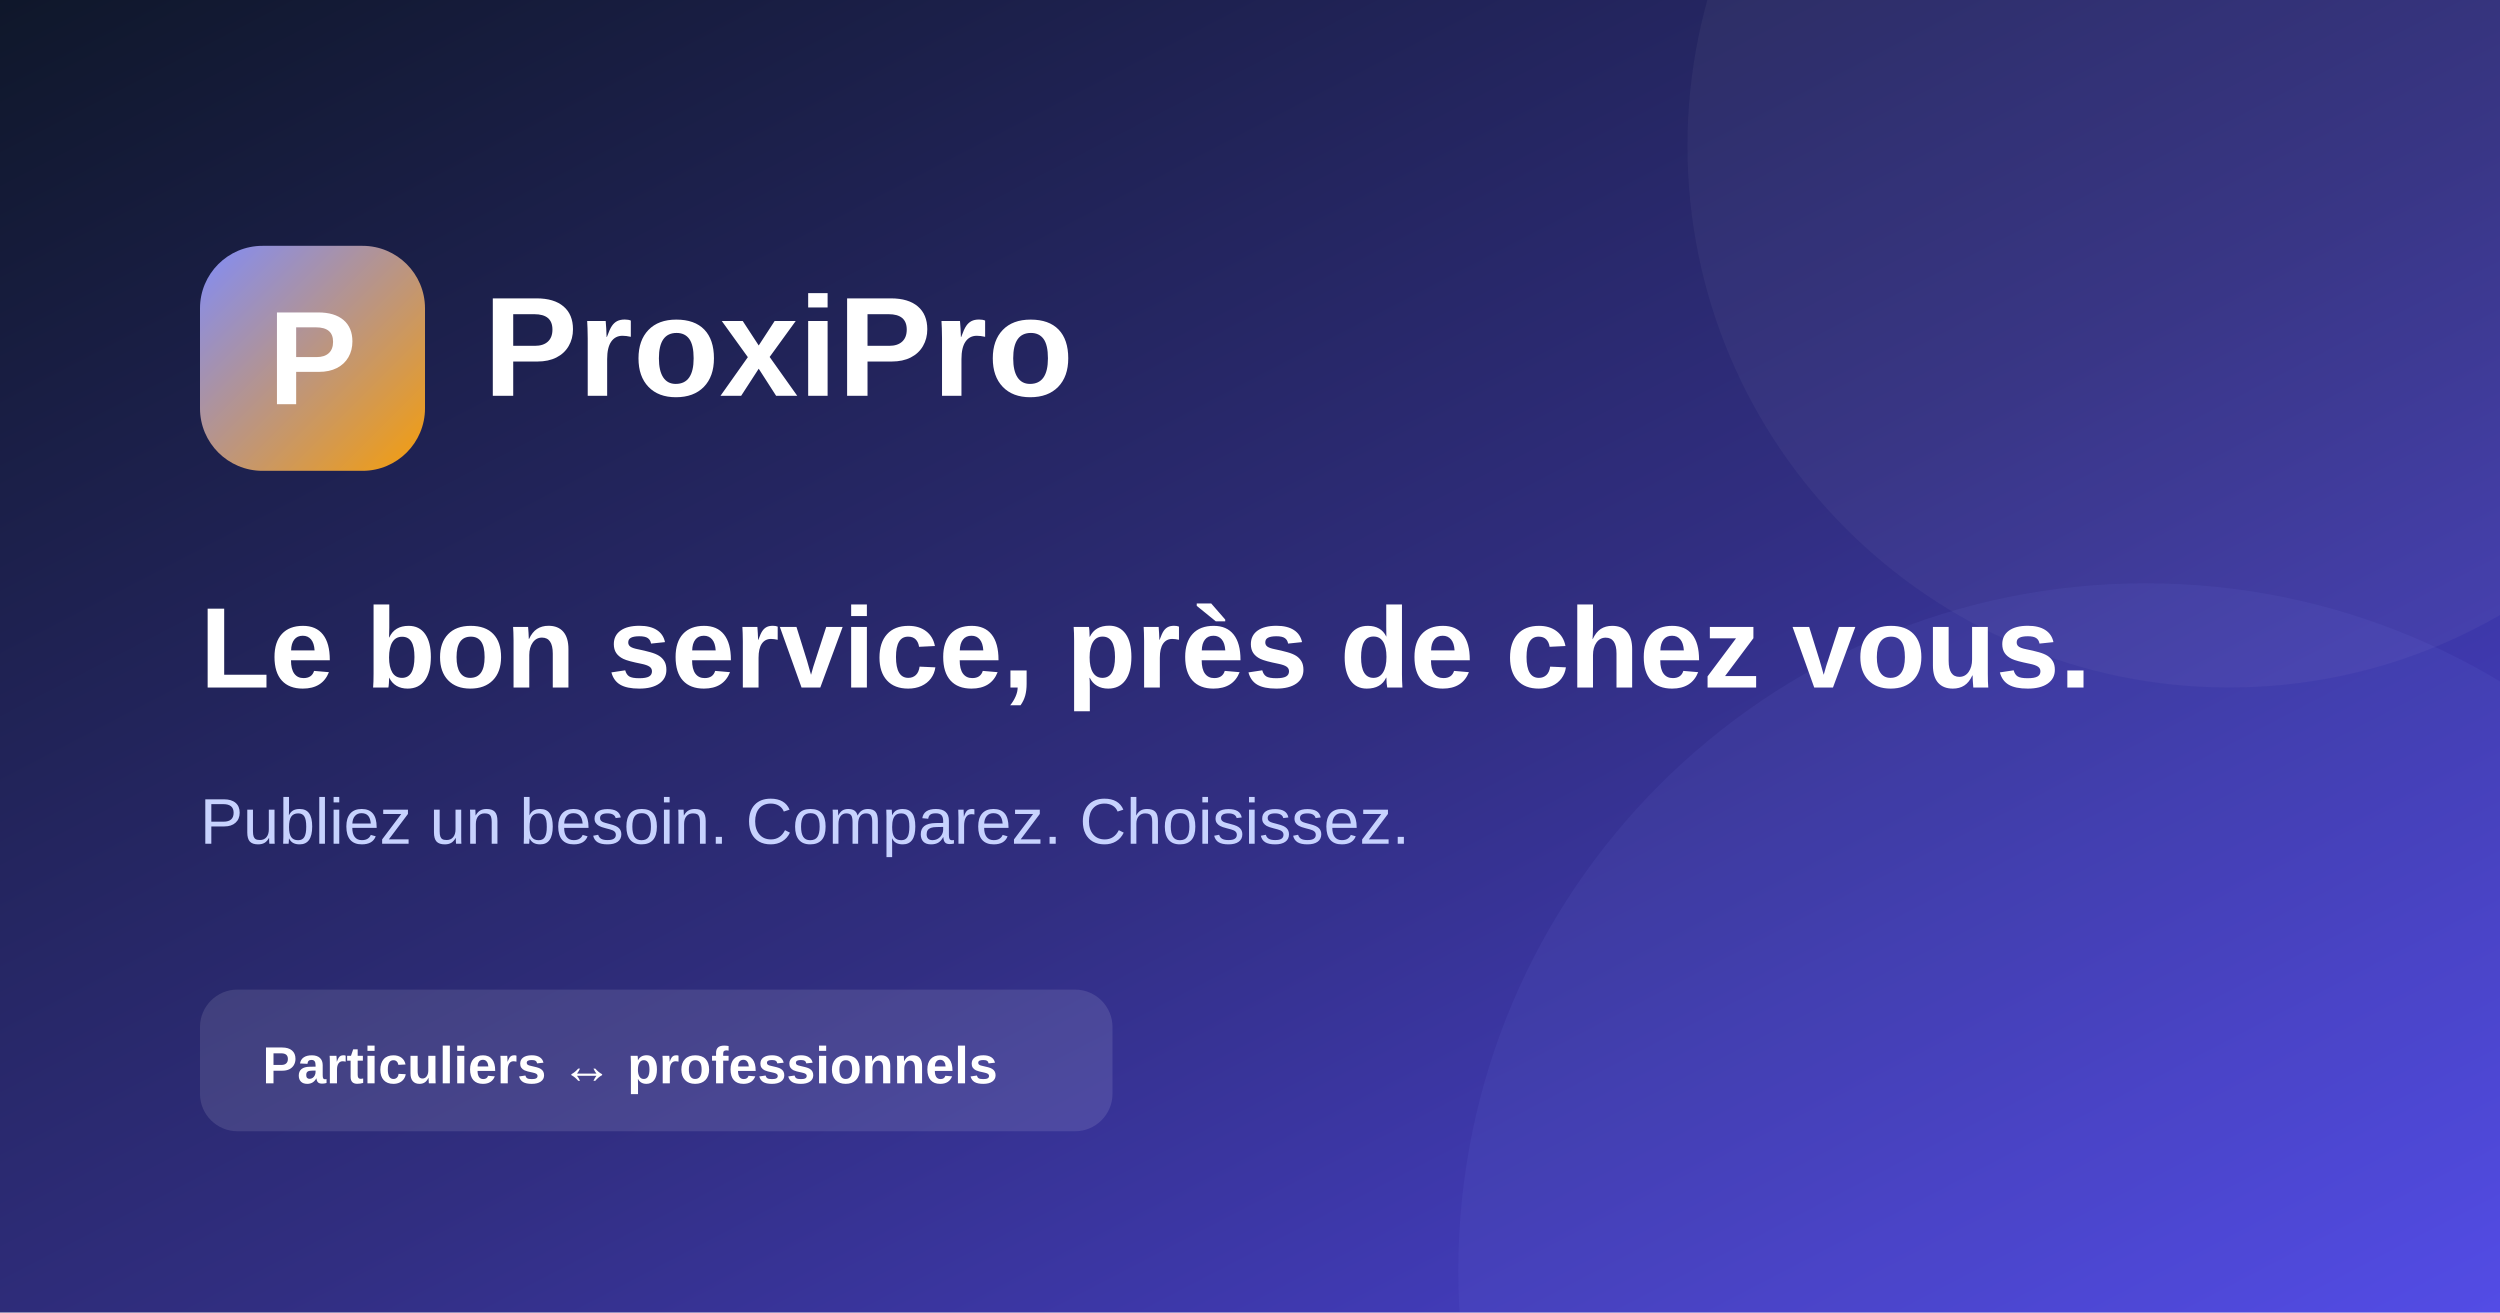
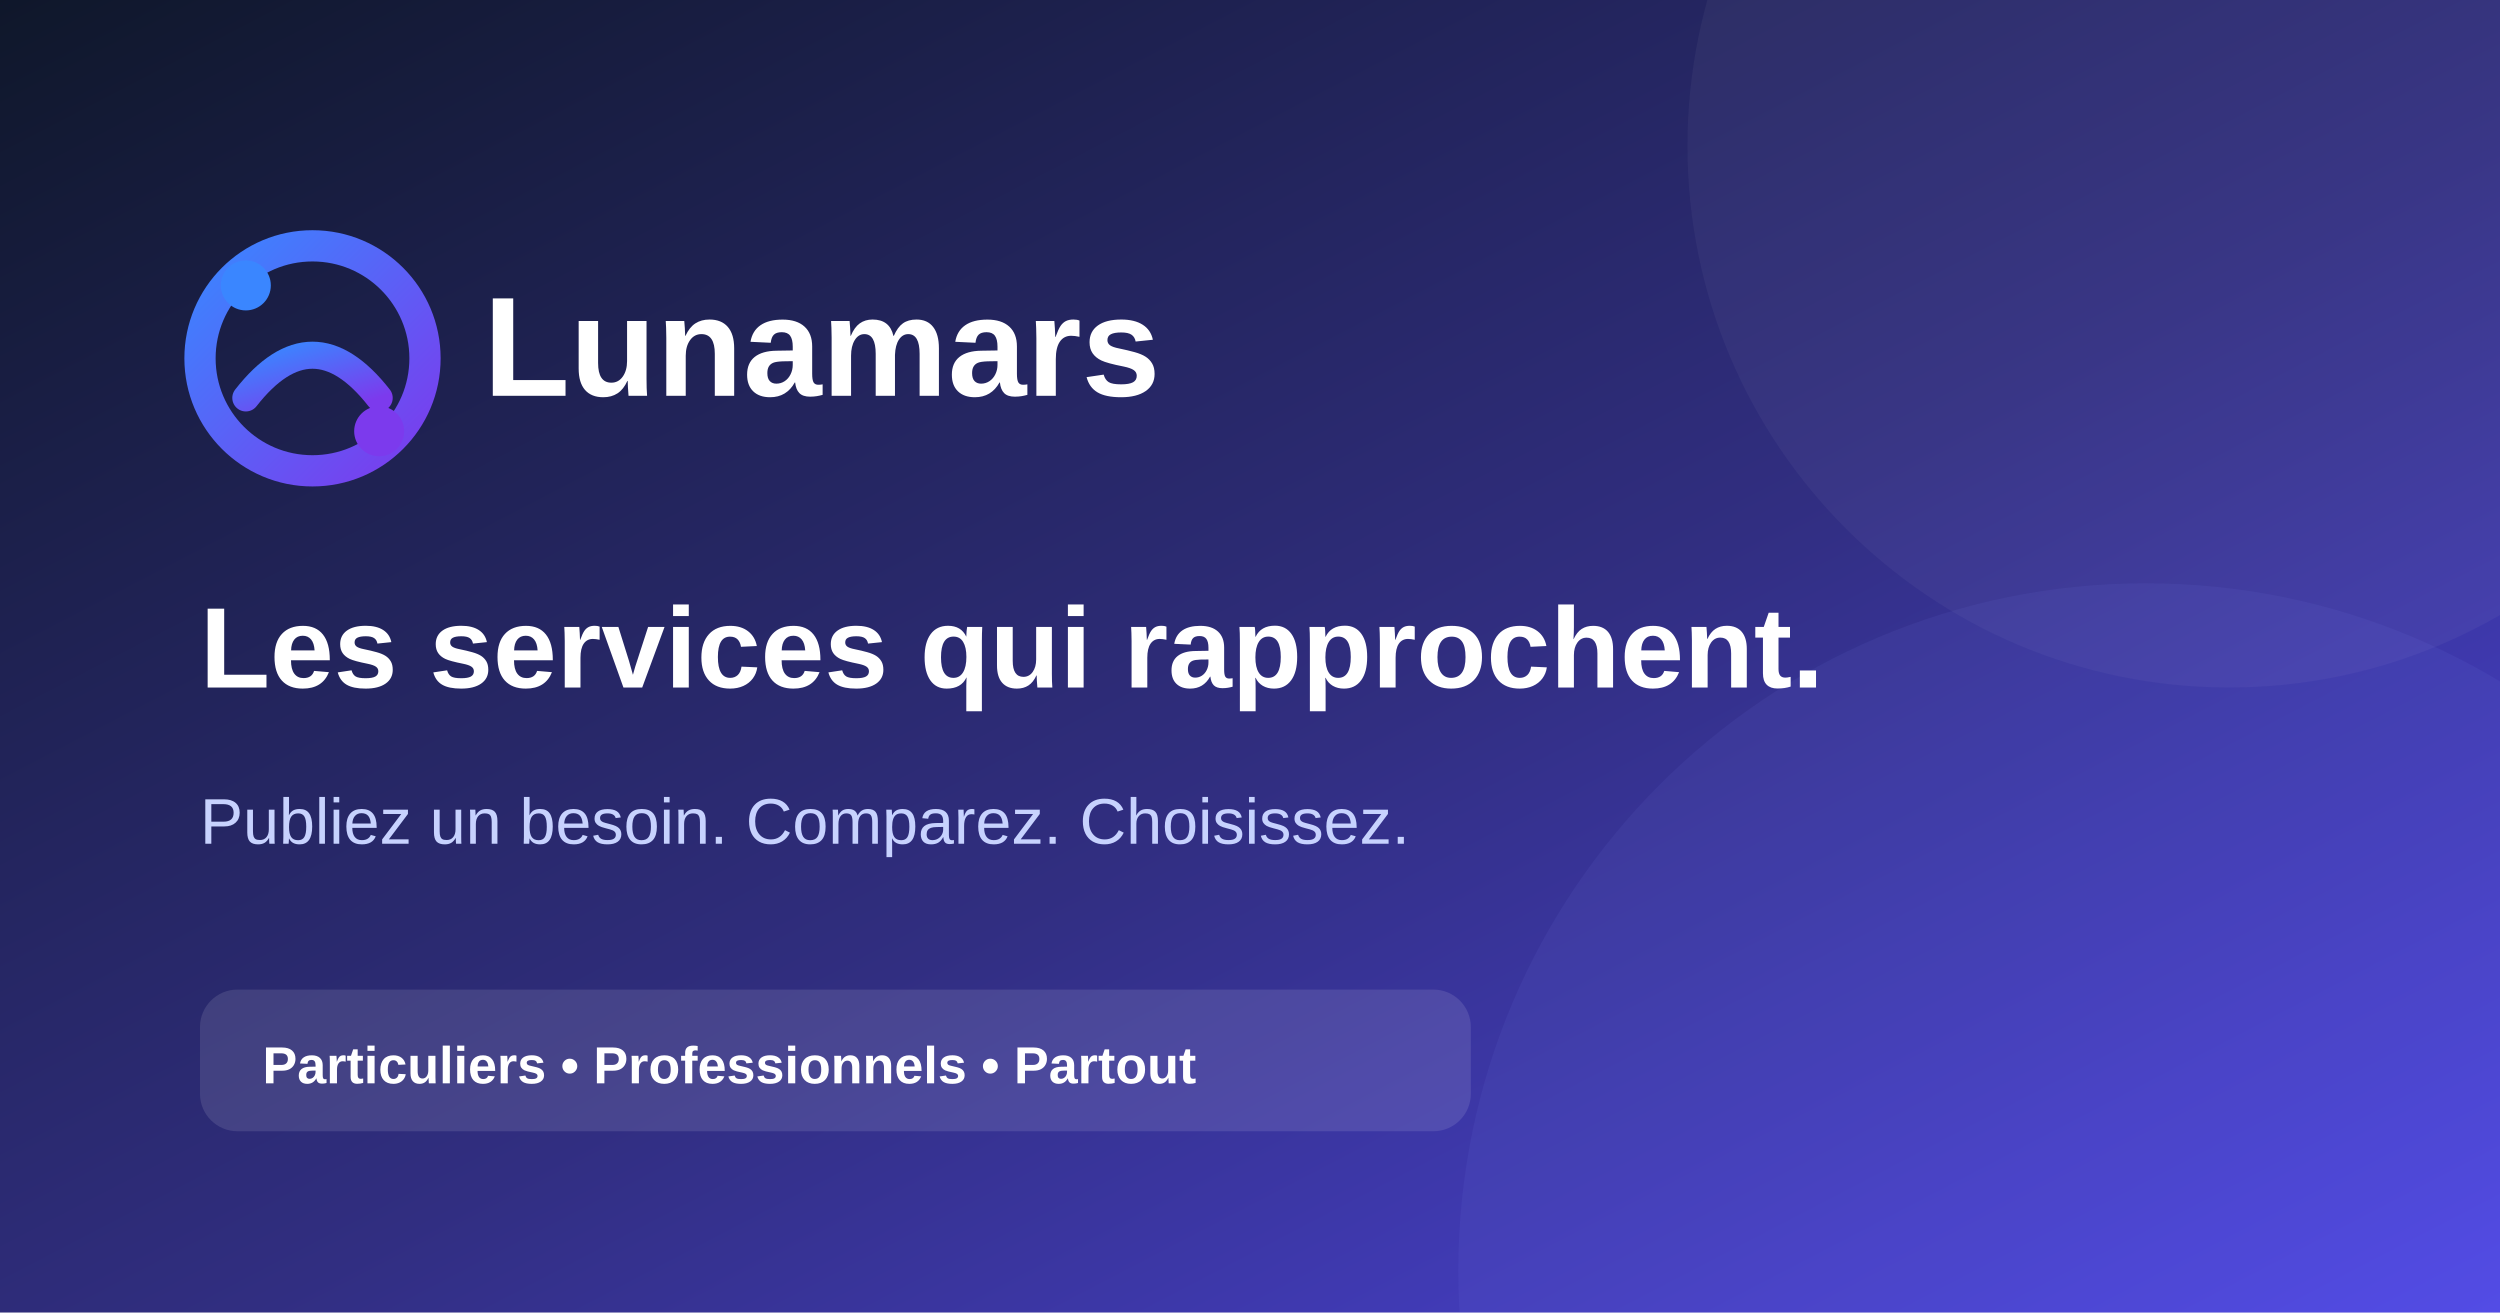
<svg xmlns="http://www.w3.org/2000/svg" width="1200" height="630" viewBox="0 0 1200 630" role="img" aria-labelledby="title desc">
  <defs>
    <linearGradient id="bg" x1="0" y1="0" x2="1" y2="1">
      <stop offset="0" stop-color="#0f172a" />
      <stop offset="0.55" stop-color="#312e81" />
      <stop offset="1" stop-color="#4f46e5" />
    </linearGradient>
    <linearGradient id="mark" x1="0" y1="0" x2="1" y2="1">
-       <stop offset="0" stop-color="#818cf8" />
-       <stop offset="1" stop-color="#f59e0b" />
+       <stop offset="0" stop-color="#3a86ff" />
+       <stop offset="1" stop-color="#7c3aed" />
    </linearGradient>
  </defs>
  <rect width="1200" height="630" fill="url(#bg)" />
  <circle cx="1070" cy="70" r="260" fill="#fff" opacity=".04" />
  <circle cx="1030" cy="610" r="330" fill="#818cf8" opacity=".08" />
-   <rect x="96" y="118" width="108" height="108" rx="30" fill="url(#mark)" />
-   <text x="150" y="194" text-anchor="middle" fill="#fff" font-family="Arial, sans-serif" font-size="64" font-weight="800">P</text>
-   <text x="232" y="190" fill="#fff" font-family="Arial, sans-serif" font-size="68" font-weight="800">ProxiPro</text>
-   <text x="96" y="330" fill="#fff" font-family="Arial, sans-serif" font-size="55" font-weight="750">Le bon service, près de chez vous.</text>
+   <circle cx="150" cy="172" r="54" fill="none" stroke="url(#mark)" stroke-width="15" />
+   <circle cx="118" cy="137" r="12" fill="#3a86ff" />
+   <circle cx="182" cy="207" r="12" fill="#7c3aed" />
+   <path d="M118 191 Q150 150 182 191" fill="none" stroke="url(#mark)" stroke-width="13" stroke-linecap="round" />
+   <text x="232" y="190" fill="#fff" font-family="Arial, sans-serif" font-size="68" font-weight="800">Lunamars</text>
+   <text x="96" y="330" fill="#fff" font-family="Arial, sans-serif" font-size="55" font-weight="750">Les services qui rapprochent.</text>
  <text x="96" y="405" fill="#c7d2fe" font-family="Arial, sans-serif" font-size="31">Publiez un besoin. Comparez. Choisissez.</text>
-   <rect x="96" y="475" width="438" height="68" rx="18" fill="#fff" opacity=".11" />
-   <text x="126" y="520" fill="#fff" font-family="Arial, sans-serif" font-size="25" font-weight="700">Particuliers ↔ professionnels</text>
+   <rect x="96" y="475" width="610" height="68" rx="18" fill="#fff" opacity=".11" />
+   <text x="126" y="520" fill="#fff" font-family="Arial, sans-serif" font-size="25" font-weight="700">Particuliers • Professionnels • Partout</text>
</svg>
